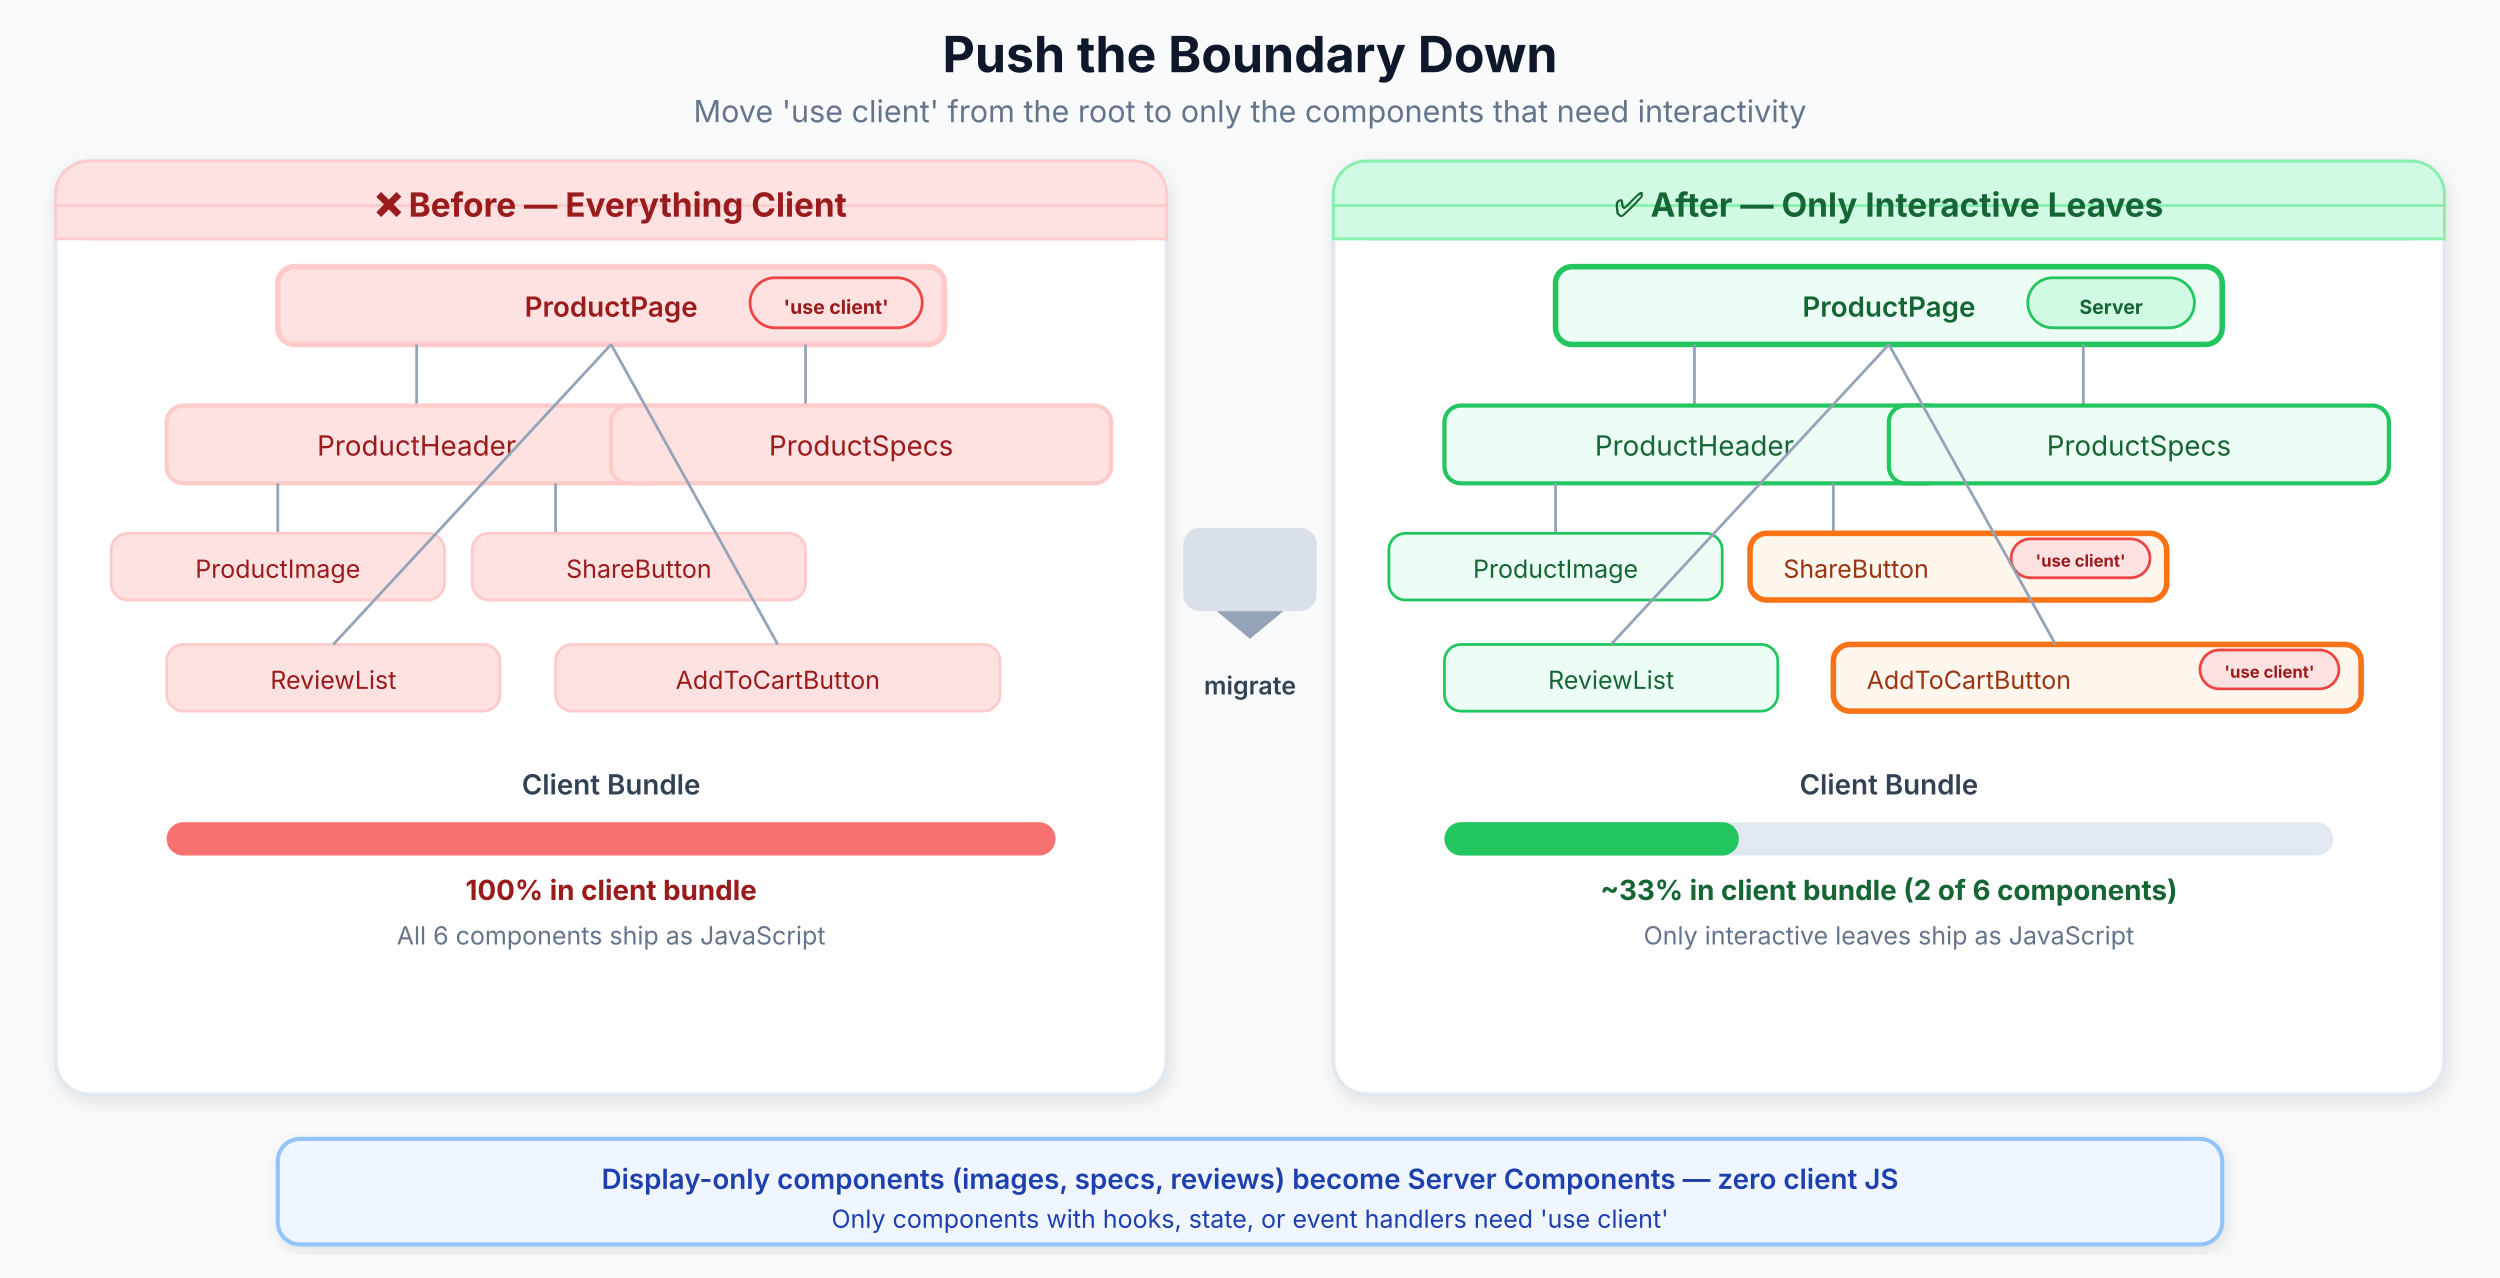
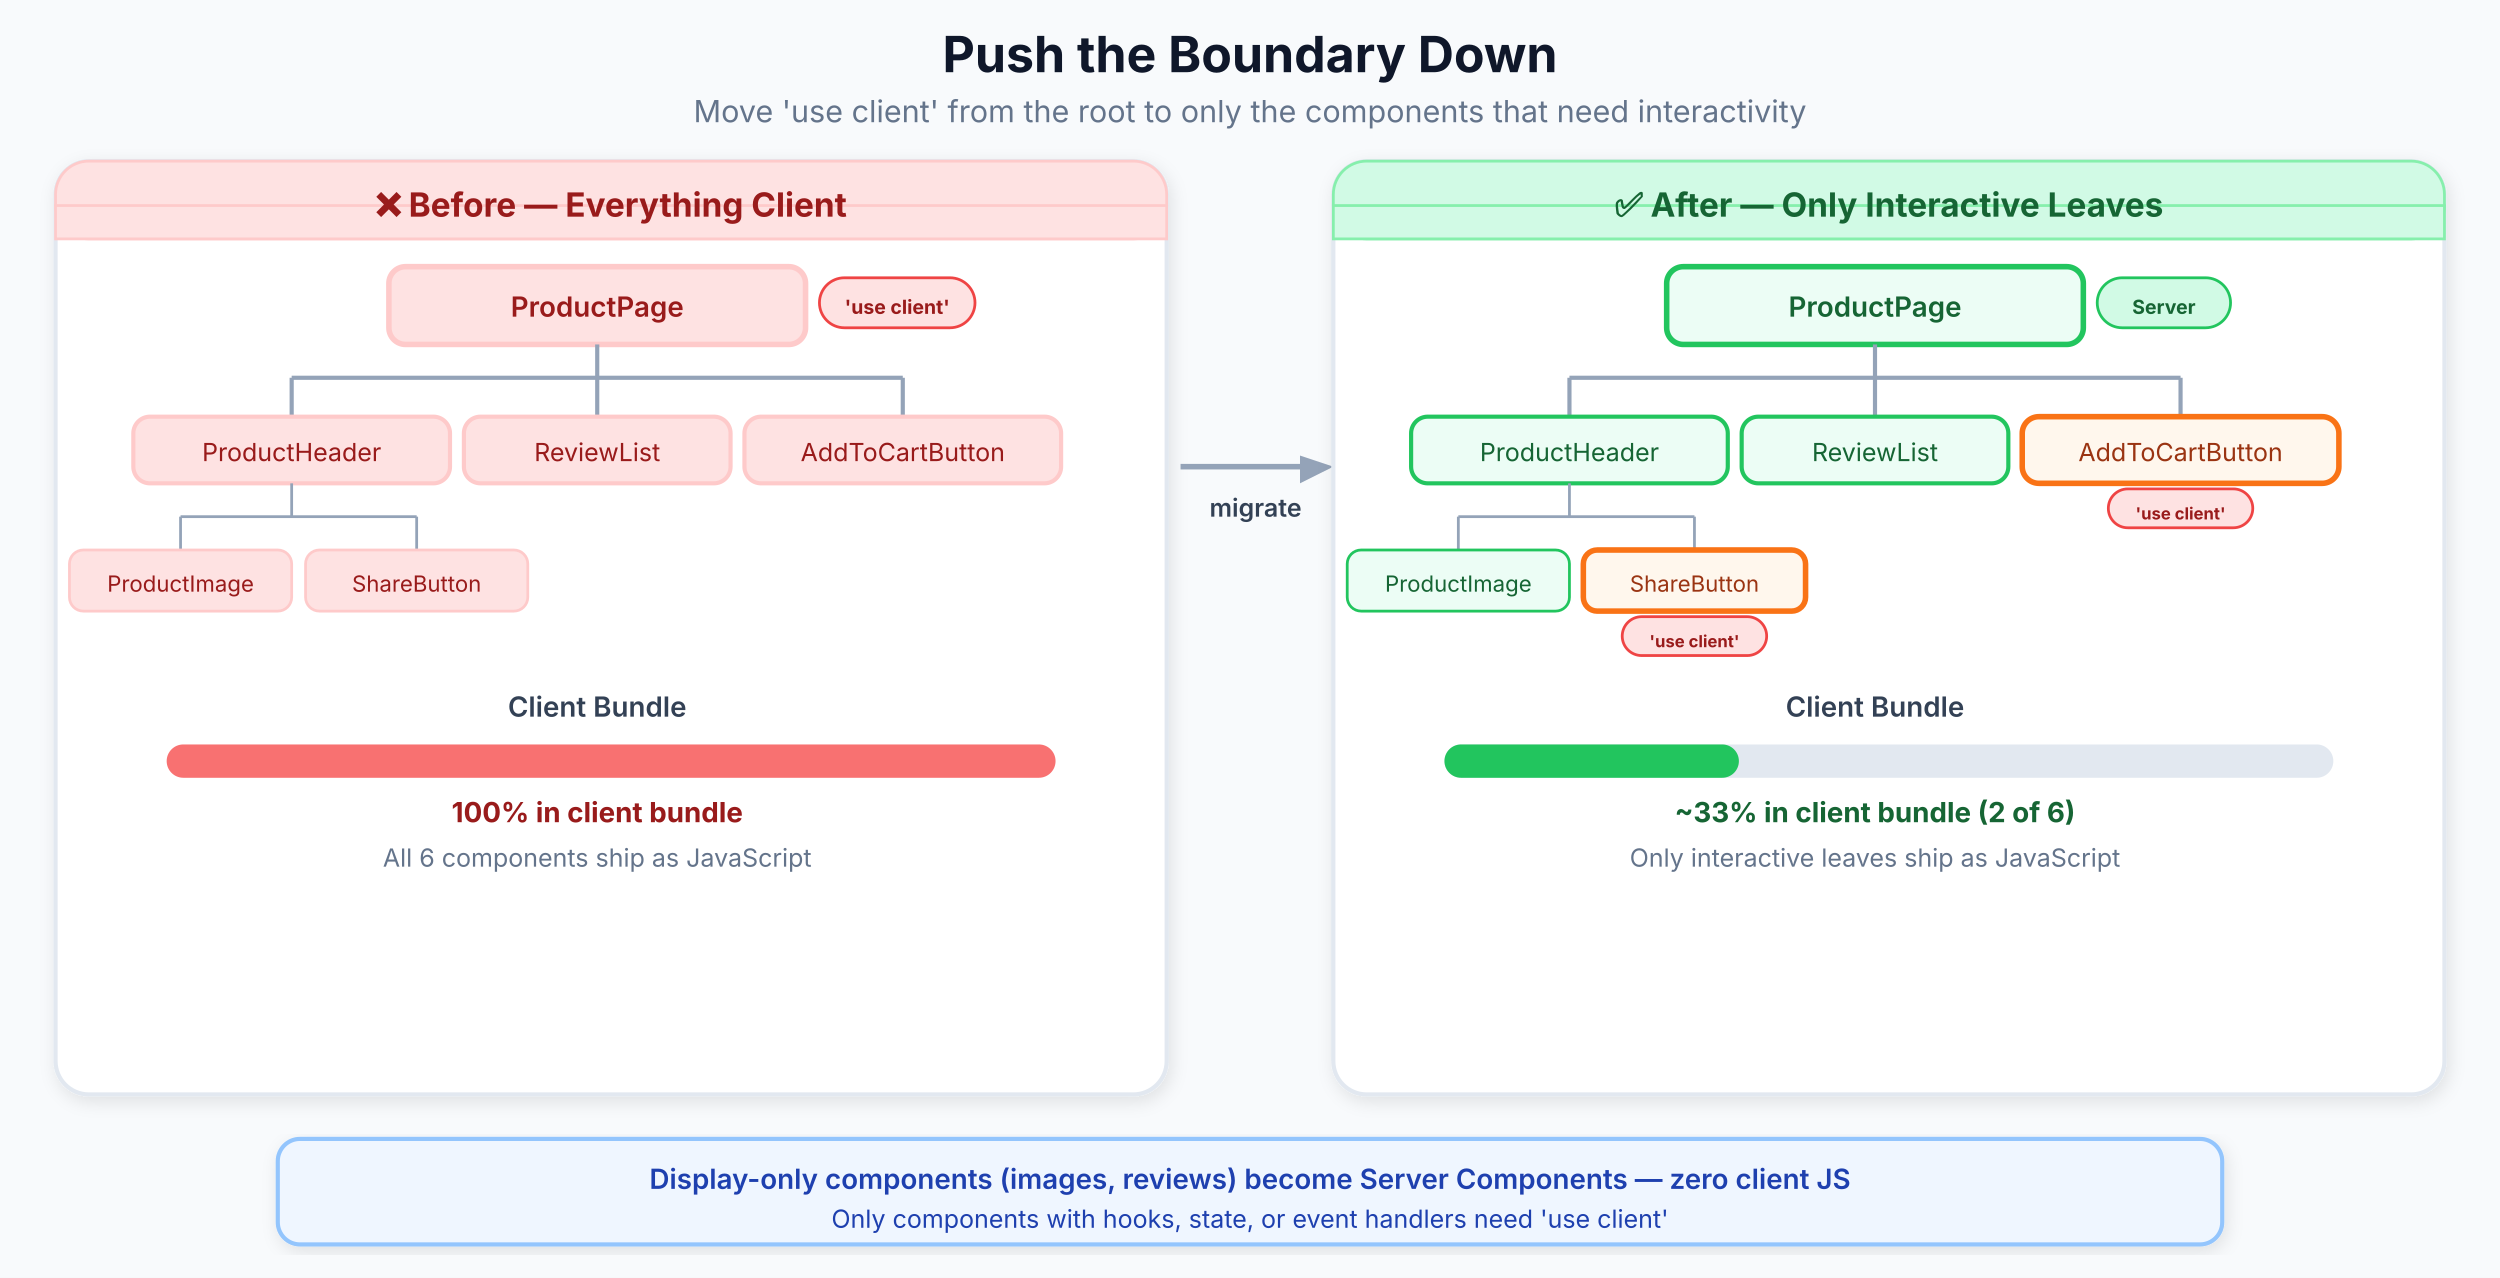
<svg xmlns="http://www.w3.org/2000/svg" viewBox="0 0 900 460" font-family="system-ui, -apple-system, 'Segoe UI', sans-serif">
  <defs>
    <filter id="shadow">
      <feDropShadow dx="1" dy="2" stdDeviation="3" flood-opacity="0.1" />
    </filter>
    <style>
      .bg { fill: #F8FAFC; }
      .title { fill: #0F172A; }
      .subtitle { fill: #64748B; }
      .card { fill: white; stroke: #E2E8F0; }
      .label-text { fill: #334155; }
      .label-sub { fill: #64748B; }
      .server-node { fill: #ECFDF5; stroke: #22C55E; }
      .server-text { fill: #166534; }
      .client-node { fill: #FFF7ED; stroke: #F97316; }
      .client-text { fill: #9A3412; }
      .all-client { fill: #FEE2E2; stroke: #FECACA; }
      .all-client-text { fill: #991B1B; }
      .tree-line { stroke: #94A3B8; }
      .badge-uc { fill: #FEE2E2; stroke: #EF4444; }
      .badge-text { fill: #991B1B; }
      .badge-rsc { fill: #D1FAE5; stroke: #22C55E; }
      .badge-rsc-text { fill: #166534; }
      .arrow-body { fill: #94A3B8; }
      .bad-header { fill: #FEE2E2; stroke: #FECACA; }
      .bad-text { fill: #991B1B; }
      .good-header { fill: #D1FAE5; stroke: #86EFAC; }
      .good-text { fill: #166534; }
      .note-box { fill: #EFF6FF; stroke: #93C5FD; }
      .note-text { fill: #1E40AF; }
      .bundle-bar-bad { fill: #F87171; }
      .bundle-bar-good { fill: #22C55E; }
      .bundle-bar-bg { fill: #E2E8F0; }

      @media (prefers-color-scheme: dark) {
        .bg { fill: #0F172A; }
        .title { fill: #F1F5F9; }
        .subtitle { fill: #94A3B8; }
        .card { fill: #1E293B; stroke: #334155; }
        .label-text { fill: #CBD5E1; }
        .label-sub { fill: #94A3B8; }
        .server-node { fill: #052E16; stroke: #10B981; }
        .server-text { fill: #6EE7B7; }
        .client-node { fill: #431407; stroke: #F97316; }
        .client-text { fill: #FDBA74; }
        .all-client { fill: #450A0A; stroke: #F87171; }
        .all-client-text { fill: #FCA5A5; }
        .tree-line { stroke: #64748B; }
        .badge-uc { fill: #450A0A; stroke: #F87171; }
        .badge-text { fill: #FCA5A5; }
        .badge-rsc { fill: #052E16; stroke: #10B981; }
        .badge-rsc-text { fill: #6EE7B7; }
        .arrow-body { fill: #64748B; }
        .bad-header { fill: #450A0A; stroke: #F87171; }
        .bad-text { fill: #FCA5A5; }
        .good-header { fill: #052E16; stroke: #10B981; }
        .good-text { fill: #6EE7B7; }
        .note-box { fill: #172554; stroke: #3B82F6; }
        .note-text { fill: #93C5FD; }
        .bundle-bar-bg { fill: #334155; }
      }
    </style>
  </defs>
  <rect width="900" height="460" class="bg" />
  <text x="450" y="26" text-anchor="middle" font-size="18" font-weight="700" class="title">Push the Boundary Down</text>
  <text x="450" y="44" text-anchor="middle" font-size="11" class="subtitle">Move 'use client' from the root to only the components that need interactivity</text>
  <rect x="20" y="58" width="400" height="336" rx="12" class="card" stroke-width="1.5" filter="url(#shadow)" />
  <rect x="20" y="58" width="400" height="28" rx="12" class="bad-header" stroke-width="1" />
  <rect x="20" y="74" width="400" height="12" class="bad-header" />
  <text x="220" y="78" text-anchor="middle" font-size="12" font-weight="700" class="bad-text">❌ Before — Everything Client</text>
-   <rect x="100" y="96" width="240" height="28" rx="6" class="all-client" stroke-width="2" />
-   <text x="220" y="114" text-anchor="middle" font-size="10" font-weight="600" class="all-client-text">ProductPage</text>
-   <rect x="270" y="100" width="62" height="18" rx="9" class="badge-uc" stroke-width="1" />
-   <text x="301" y="113" text-anchor="middle" font-size="7" font-weight="700" class="badge-text">'use client'</text>
-   <line x1="150" y1="124" x2="150" y2="146" class="tree-line" stroke-width="1" />
-   <line x1="290" y1="124" x2="290" y2="146" class="tree-line" stroke-width="1" />
-   <rect x="60" y="146" width="180" height="28" rx="6" class="all-client" stroke-width="1.5" />
-   <text x="150" y="164" text-anchor="middle" font-size="10" class="all-client-text">ProductHeader</text>
-   <line x1="100" y1="174" x2="100" y2="192" class="tree-line" stroke-width="1" />
-   <line x1="200" y1="174" x2="200" y2="192" class="tree-line" stroke-width="1" />
-   <rect x="40" y="192" width="120" height="24" rx="6" class="all-client" stroke-width="1" />
-   <text x="100" y="208" text-anchor="middle" font-size="9" class="all-client-text">ProductImage</text>
-   <rect x="170" y="192" width="120" height="24" rx="6" class="all-client" stroke-width="1" />
-   <text x="230" y="208" text-anchor="middle" font-size="9" class="all-client-text">ShareButton</text>
-   <rect x="220" y="146" width="180" height="28" rx="6" class="all-client" stroke-width="1.5" />
-   <text x="310" y="164" text-anchor="middle" font-size="10" class="all-client-text">ProductSpecs</text>
-   <rect x="60" y="232" width="120" height="24" rx="6" class="all-client" stroke-width="1" />
-   <text x="120" y="248" text-anchor="middle" font-size="9" class="all-client-text">ReviewList</text>
-   <rect x="200" y="232" width="160" height="24" rx="6" class="all-client" stroke-width="1" />
-   <text x="280" y="248" text-anchor="middle" font-size="9" class="all-client-text">AddToCartButton</text>
-   <line x1="220" y1="124" x2="120" y2="232" class="tree-line" stroke-width="1" />
-   <line x1="220" y1="124" x2="280" y2="232" class="tree-line" stroke-width="1" />
-   <text x="220" y="286" text-anchor="middle" font-size="10" font-weight="600" class="label-text">Client Bundle</text>
-   <rect x="60" y="296" width="320" height="12" rx="6" class="bundle-bar-bad" />
-   <text x="220" y="324" text-anchor="middle" font-size="10" font-weight="700" class="bad-text">100% in client bundle</text>
-   <text x="220" y="340" text-anchor="middle" font-size="9" class="label-sub">All 6 components ship as JavaScript</text>
-   <rect x="426" y="190" width="48" height="30" rx="6" class="arrow-body" opacity="0.3" />
-   <polygon points="450,230 438,220 462,220" class="arrow-body" />
-   <text x="450" y="250" text-anchor="middle" font-size="9" font-weight="600" class="label-text">migrate</text>
+   <rect x="140" y="96" width="150" height="28" rx="6" class="all-client" stroke-width="2" />
+   <text x="215" y="114" text-anchor="middle" font-size="10" font-weight="600" class="all-client-text">ProductPage</text>
+   <rect x="295" y="100" width="56" height="18" rx="9" class="badge-uc" stroke-width="1" />
+   <text x="323" y="113" text-anchor="middle" font-size="7" font-weight="700" class="badge-text">'use client'</text>
+   <line x1="215" y1="124" x2="215" y2="136" class="tree-line" stroke-width="1.5" />
+   <line x1="105" y1="136" x2="325" y2="136" class="tree-line" stroke-width="1.5" />
+   <line x1="105" y1="136" x2="105" y2="150" class="tree-line" stroke-width="1.5" />
+   <line x1="215" y1="136" x2="215" y2="150" class="tree-line" stroke-width="1.5" />
+   <line x1="325" y1="136" x2="325" y2="150" class="tree-line" stroke-width="1.5" />
+   <rect x="48" y="150" width="114" height="24" rx="6" class="all-client" stroke-width="1.5" />
+   <text x="105" y="166" text-anchor="middle" font-size="9" class="all-client-text">ProductHeader</text>
+   <rect x="167" y="150" width="96" height="24" rx="6" class="all-client" stroke-width="1.5" />
+   <text x="215" y="166" text-anchor="middle" font-size="9" class="all-client-text">ReviewList</text>
+   <rect x="268" y="150" width="114" height="24" rx="6" class="all-client" stroke-width="1.5" />
+   <text x="325" y="166" text-anchor="middle" font-size="9" class="all-client-text">AddToCartButton</text>
+   <line x1="105" y1="174" x2="105" y2="186" class="tree-line" stroke-width="1" />
+   <line x1="65" y1="186" x2="150" y2="186" class="tree-line" stroke-width="1" />
+   <line x1="65" y1="186" x2="65" y2="198" class="tree-line" stroke-width="1" />
+   <line x1="150" y1="186" x2="150" y2="198" class="tree-line" stroke-width="1" />
+   <rect x="25" y="198" width="80" height="22" rx="5" class="all-client" stroke-width="1" />
+   <text x="65" y="213" text-anchor="middle" font-size="8" class="all-client-text">ProductImage</text>
+   <rect x="110" y="198" width="80" height="22" rx="5" class="all-client" stroke-width="1" />
+   <text x="150" y="213" text-anchor="middle" font-size="8" class="all-client-text">ShareButton</text>
+   <text x="215" y="258" text-anchor="middle" font-size="10" font-weight="600" class="label-text">Client Bundle</text>
+   <rect x="60" y="268" width="320" height="12" rx="6" class="bundle-bar-bad" />
+   <text x="215" y="296" text-anchor="middle" font-size="10" font-weight="700" class="bad-text">100% in client bundle</text>
+   <text x="215" y="312" text-anchor="middle" font-size="9" class="label-sub">All 6 components ship as JavaScript</text>
+   <line x1="425" y1="168" x2="468" y2="168" class="tree-line" stroke-width="2" />
+   <polygon points="468,164 480,168 468,174" class="arrow-body" />
+   <text x="452" y="186" text-anchor="middle" font-size="9" font-weight="600" class="label-text">migrate</text>
  <rect x="480" y="58" width="400" height="336" rx="12" class="card" stroke-width="1.5" filter="url(#shadow)" />
  <rect x="480" y="58" width="400" height="28" rx="12" class="good-header" stroke-width="1" />
  <rect x="480" y="74" width="400" height="12" class="good-header" />
  <text x="680" y="78" text-anchor="middle" font-size="12" font-weight="700" class="good-text">✅ After — Only Interactive Leaves</text>
-   <rect x="560" y="96" width="240" height="28" rx="6" class="server-node" stroke-width="2" />
-   <text x="680" y="114" text-anchor="middle" font-size="10" font-weight="600" class="server-text">ProductPage</text>
-   <rect x="730" y="100" width="60" height="18" rx="9" class="badge-rsc" stroke-width="1" />
-   <text x="760" y="113" text-anchor="middle" font-size="7" font-weight="700" class="badge-rsc-text">Server</text>
-   <line x1="610" y1="124" x2="610" y2="146" class="tree-line" stroke-width="1" />
-   <line x1="750" y1="124" x2="750" y2="146" class="tree-line" stroke-width="1" />
-   <rect x="520" y="146" width="180" height="28" rx="6" class="server-node" stroke-width="1.5" />
-   <text x="610" y="164" text-anchor="middle" font-size="10" class="server-text">ProductHeader</text>
-   <line x1="560" y1="174" x2="560" y2="192" class="tree-line" stroke-width="1" />
-   <line x1="660" y1="174" x2="660" y2="192" class="tree-line" stroke-width="1" />
-   <rect x="500" y="192" width="120" height="24" rx="6" class="server-node" stroke-width="1" />
-   <text x="560" y="208" text-anchor="middle" font-size="9" class="server-text">ProductImage</text>
-   <rect x="630" y="192" width="150" height="24" rx="6" class="client-node" stroke-width="2" />
-   <text x="642" y="208" font-size="9" class="client-text">ShareButton</text>
-   <rect x="724" y="194" width="50" height="14" rx="7" class="badge-uc" stroke-width="1" />
-   <text x="749" y="204" text-anchor="middle" font-size="6" font-weight="700" class="badge-text">'use client'</text>
-   <rect x="680" y="146" width="180" height="28" rx="6" class="server-node" stroke-width="1.5" />
-   <text x="770" y="164" text-anchor="middle" font-size="10" class="server-text">ProductSpecs</text>
-   <rect x="520" y="232" width="120" height="24" rx="6" class="server-node" stroke-width="1" />
-   <text x="580" y="248" text-anchor="middle" font-size="9" class="server-text">ReviewList</text>
-   <rect x="660" y="232" width="190" height="24" rx="6" class="client-node" stroke-width="2" />
-   <text x="672" y="248" font-size="9" class="client-text">AddToCartButton</text>
-   <rect x="792" y="234" width="50" height="14" rx="7" class="badge-uc" stroke-width="1" />
-   <text x="817" y="244" text-anchor="middle" font-size="6" font-weight="700" class="badge-text">'use client'</text>
-   <line x1="680" y1="124" x2="580" y2="232" class="tree-line" stroke-width="1" />
-   <line x1="680" y1="124" x2="740" y2="232" class="tree-line" stroke-width="1" />
-   <text x="680" y="286" text-anchor="middle" font-size="10" font-weight="600" class="label-text">Client Bundle</text>
-   <rect x="520" y="296" width="320" height="12" rx="6" class="bundle-bar-bg" />
-   <rect x="520" y="296" width="106" height="12" rx="6" class="bundle-bar-good" />
-   <text x="680" y="324" text-anchor="middle" font-size="10" font-weight="700" class="good-text">~33% in client bundle (2 of 6 components)</text>
-   <text x="680" y="340" text-anchor="middle" font-size="9" class="label-sub">Only interactive leaves ship as JavaScript</text>
+   <rect x="600" y="96" width="150" height="28" rx="6" class="server-node" stroke-width="2" />
+   <text x="675" y="114" text-anchor="middle" font-size="10" font-weight="600" class="server-text">ProductPage</text>
+   <rect x="755" y="100" width="48" height="18" rx="9" class="badge-rsc" stroke-width="1" />
+   <text x="779" y="113" text-anchor="middle" font-size="7" font-weight="700" class="badge-rsc-text">Server</text>
+   <line x1="675" y1="124" x2="675" y2="136" class="tree-line" stroke-width="1.5" />
+   <line x1="565" y1="136" x2="785" y2="136" class="tree-line" stroke-width="1.5" />
+   <line x1="565" y1="136" x2="565" y2="150" class="tree-line" stroke-width="1.5" />
+   <line x1="675" y1="136" x2="675" y2="150" class="tree-line" stroke-width="1.5" />
+   <line x1="785" y1="136" x2="785" y2="150" class="tree-line" stroke-width="1.5" />
+   <rect x="508" y="150" width="114" height="24" rx="6" class="server-node" stroke-width="1.5" />
+   <text x="565" y="166" text-anchor="middle" font-size="9" class="server-text">ProductHeader</text>
+   <rect x="627" y="150" width="96" height="24" rx="6" class="server-node" stroke-width="1.5" />
+   <text x="675" y="166" text-anchor="middle" font-size="9" class="server-text">ReviewList</text>
+   <rect x="728" y="150" width="114" height="24" rx="6" class="client-node" stroke-width="2" />
+   <text x="785" y="166" text-anchor="middle" font-size="9" class="client-text">AddToCartButton</text>
+   <rect x="759" y="176" width="52" height="14" rx="7" class="badge-uc" stroke-width="1" />
+   <text x="785" y="187" text-anchor="middle" font-size="6" font-weight="700" class="badge-text">'use client'</text>
+   <line x1="565" y1="174" x2="565" y2="186" class="tree-line" stroke-width="1" />
+   <line x1="525" y1="186" x2="610" y2="186" class="tree-line" stroke-width="1" />
+   <line x1="525" y1="186" x2="525" y2="198" class="tree-line" stroke-width="1" />
+   <line x1="610" y1="186" x2="610" y2="198" class="tree-line" stroke-width="1" />
+   <rect x="485" y="198" width="80" height="22" rx="5" class="server-node" stroke-width="1" />
+   <text x="525" y="213" text-anchor="middle" font-size="8" class="server-text">ProductImage</text>
+   <rect x="570" y="198" width="80" height="22" rx="5" class="client-node" stroke-width="2" />
+   <text x="610" y="213" text-anchor="middle" font-size="8" class="client-text">ShareButton</text>
+   <rect x="584" y="222" width="52" height="14" rx="7" class="badge-uc" stroke-width="1" />
+   <text x="610" y="233" text-anchor="middle" font-size="6" font-weight="700" class="badge-text">'use client'</text>
+   <text x="675" y="258" text-anchor="middle" font-size="10" font-weight="600" class="label-text">Client Bundle</text>
+   <rect x="520" y="268" width="320" height="12" rx="6" class="bundle-bar-bg" />
+   <rect x="520" y="268" width="106" height="12" rx="6" class="bundle-bar-good" />
+   <text x="675" y="296" text-anchor="middle" font-size="10" font-weight="700" class="good-text">~33% in client bundle (2 of 6)</text>
+   <text x="675" y="312" text-anchor="middle" font-size="9" class="label-sub">Only interactive leaves ship as JavaScript</text>
  <rect x="100" y="410" width="700" height="38" rx="8" class="note-box" stroke-width="1.5" filter="url(#shadow)" />
-   <text x="450" y="428" text-anchor="middle" font-size="10" font-weight="600" class="note-text">Display-only components (images, specs, reviews) become Server Components — zero client JS</text>
+   <text x="450" y="428" text-anchor="middle" font-size="10" font-weight="600" class="note-text">Display-only components (images, reviews) become Server Components — zero client JS</text>
  <text x="450" y="442" text-anchor="middle" font-size="9" class="note-text">Only components with hooks, state, or event handlers need 'use client'</text>
</svg>
